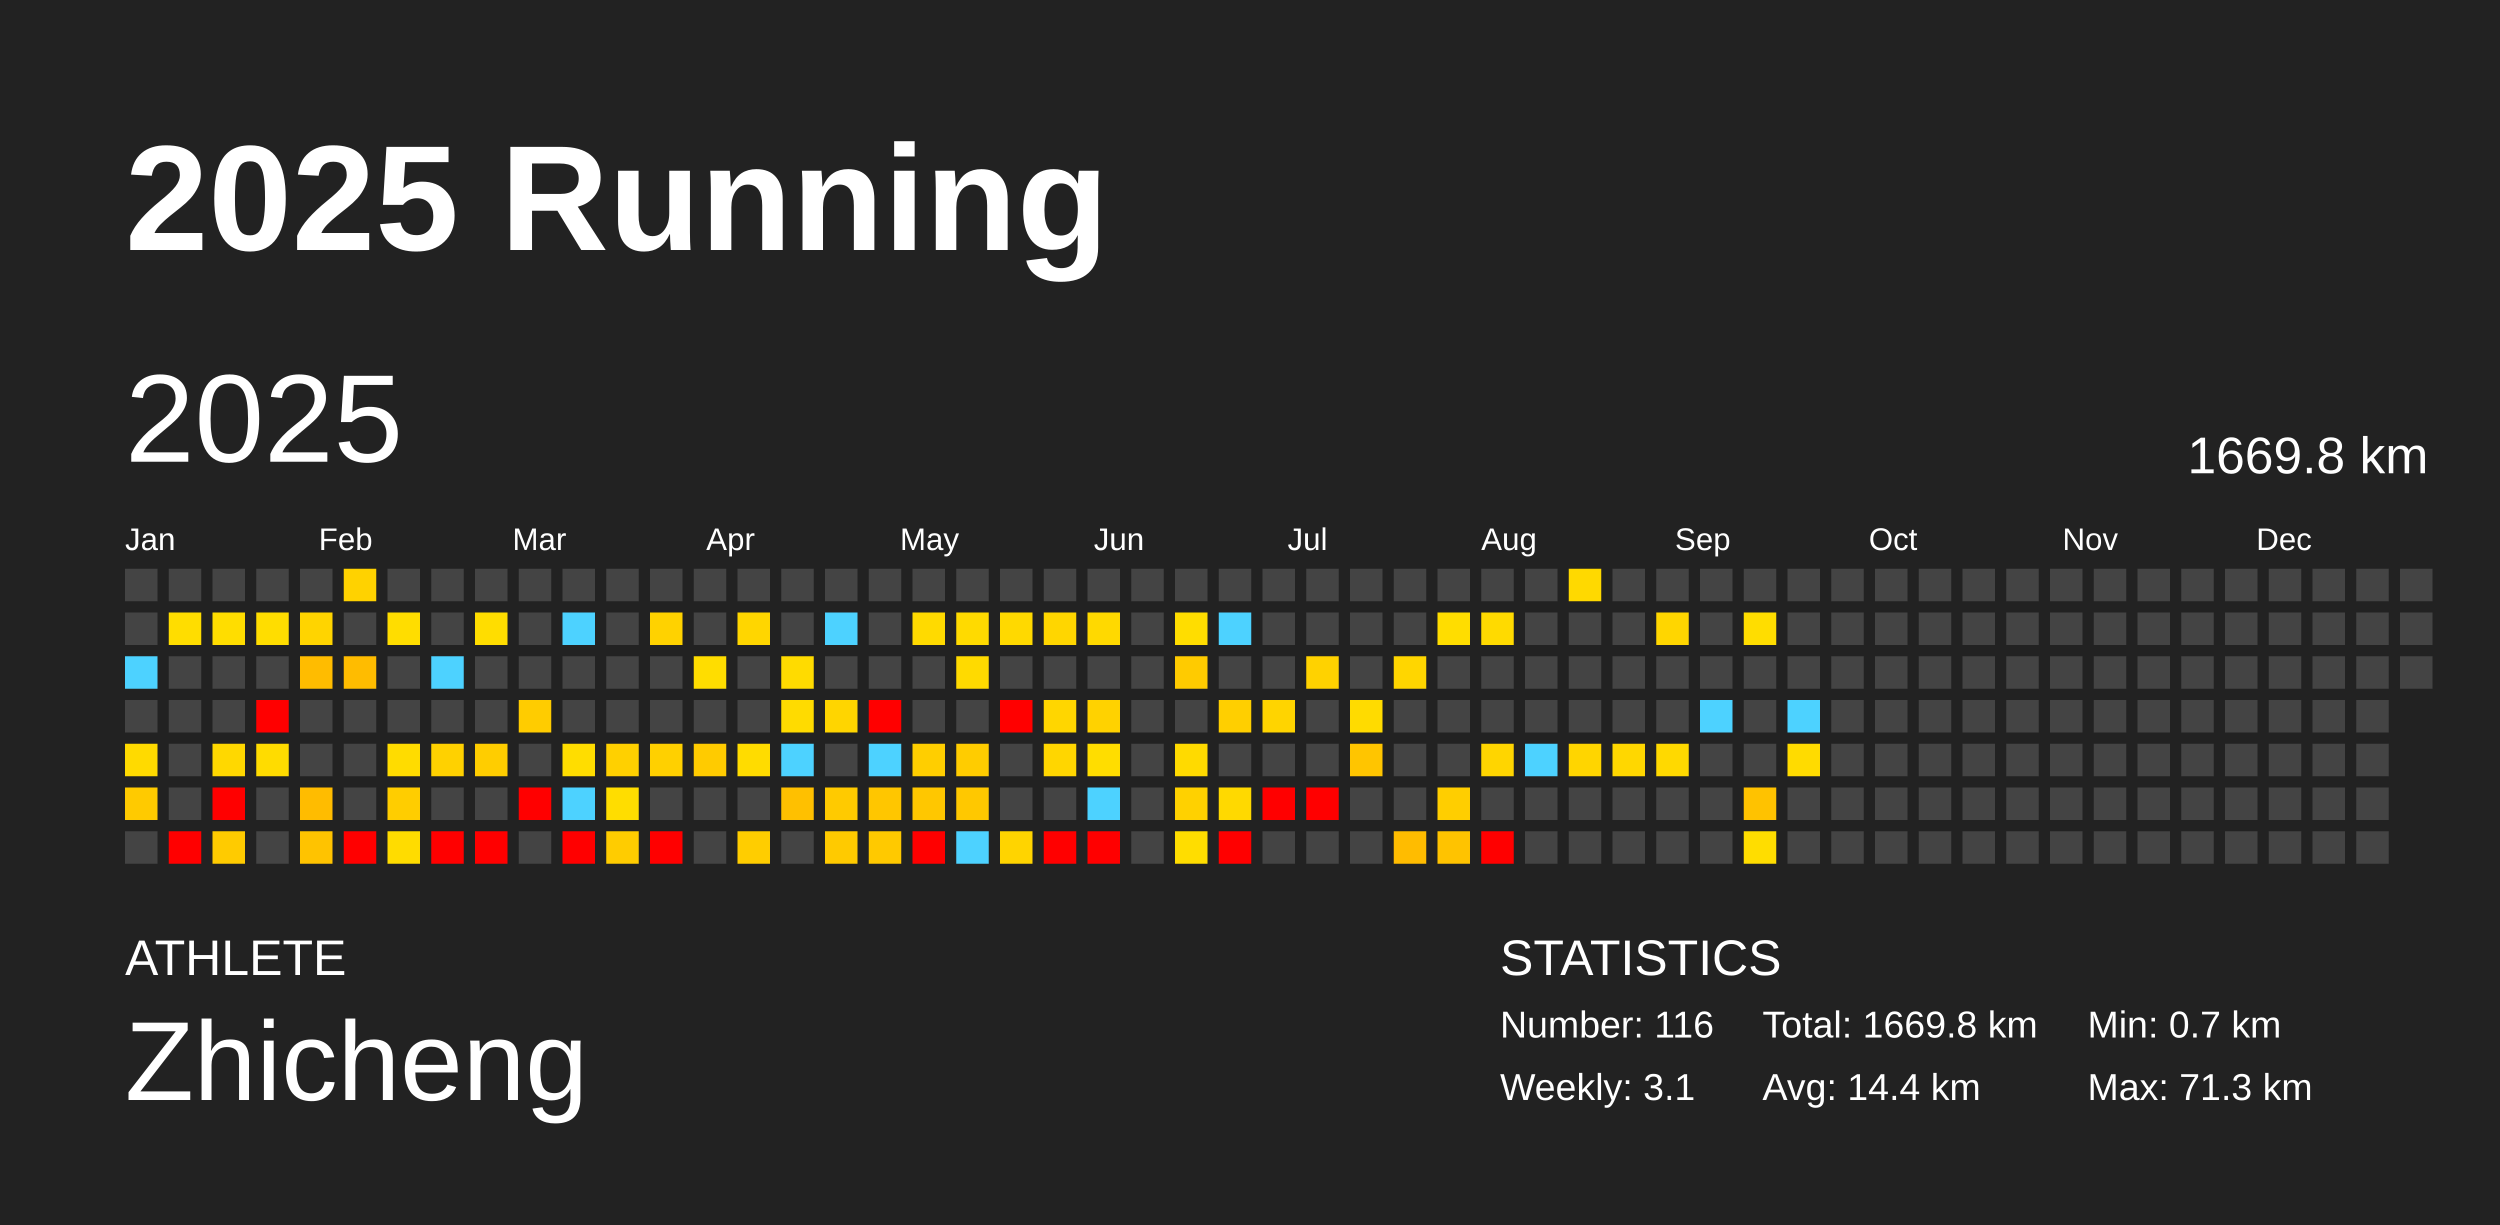
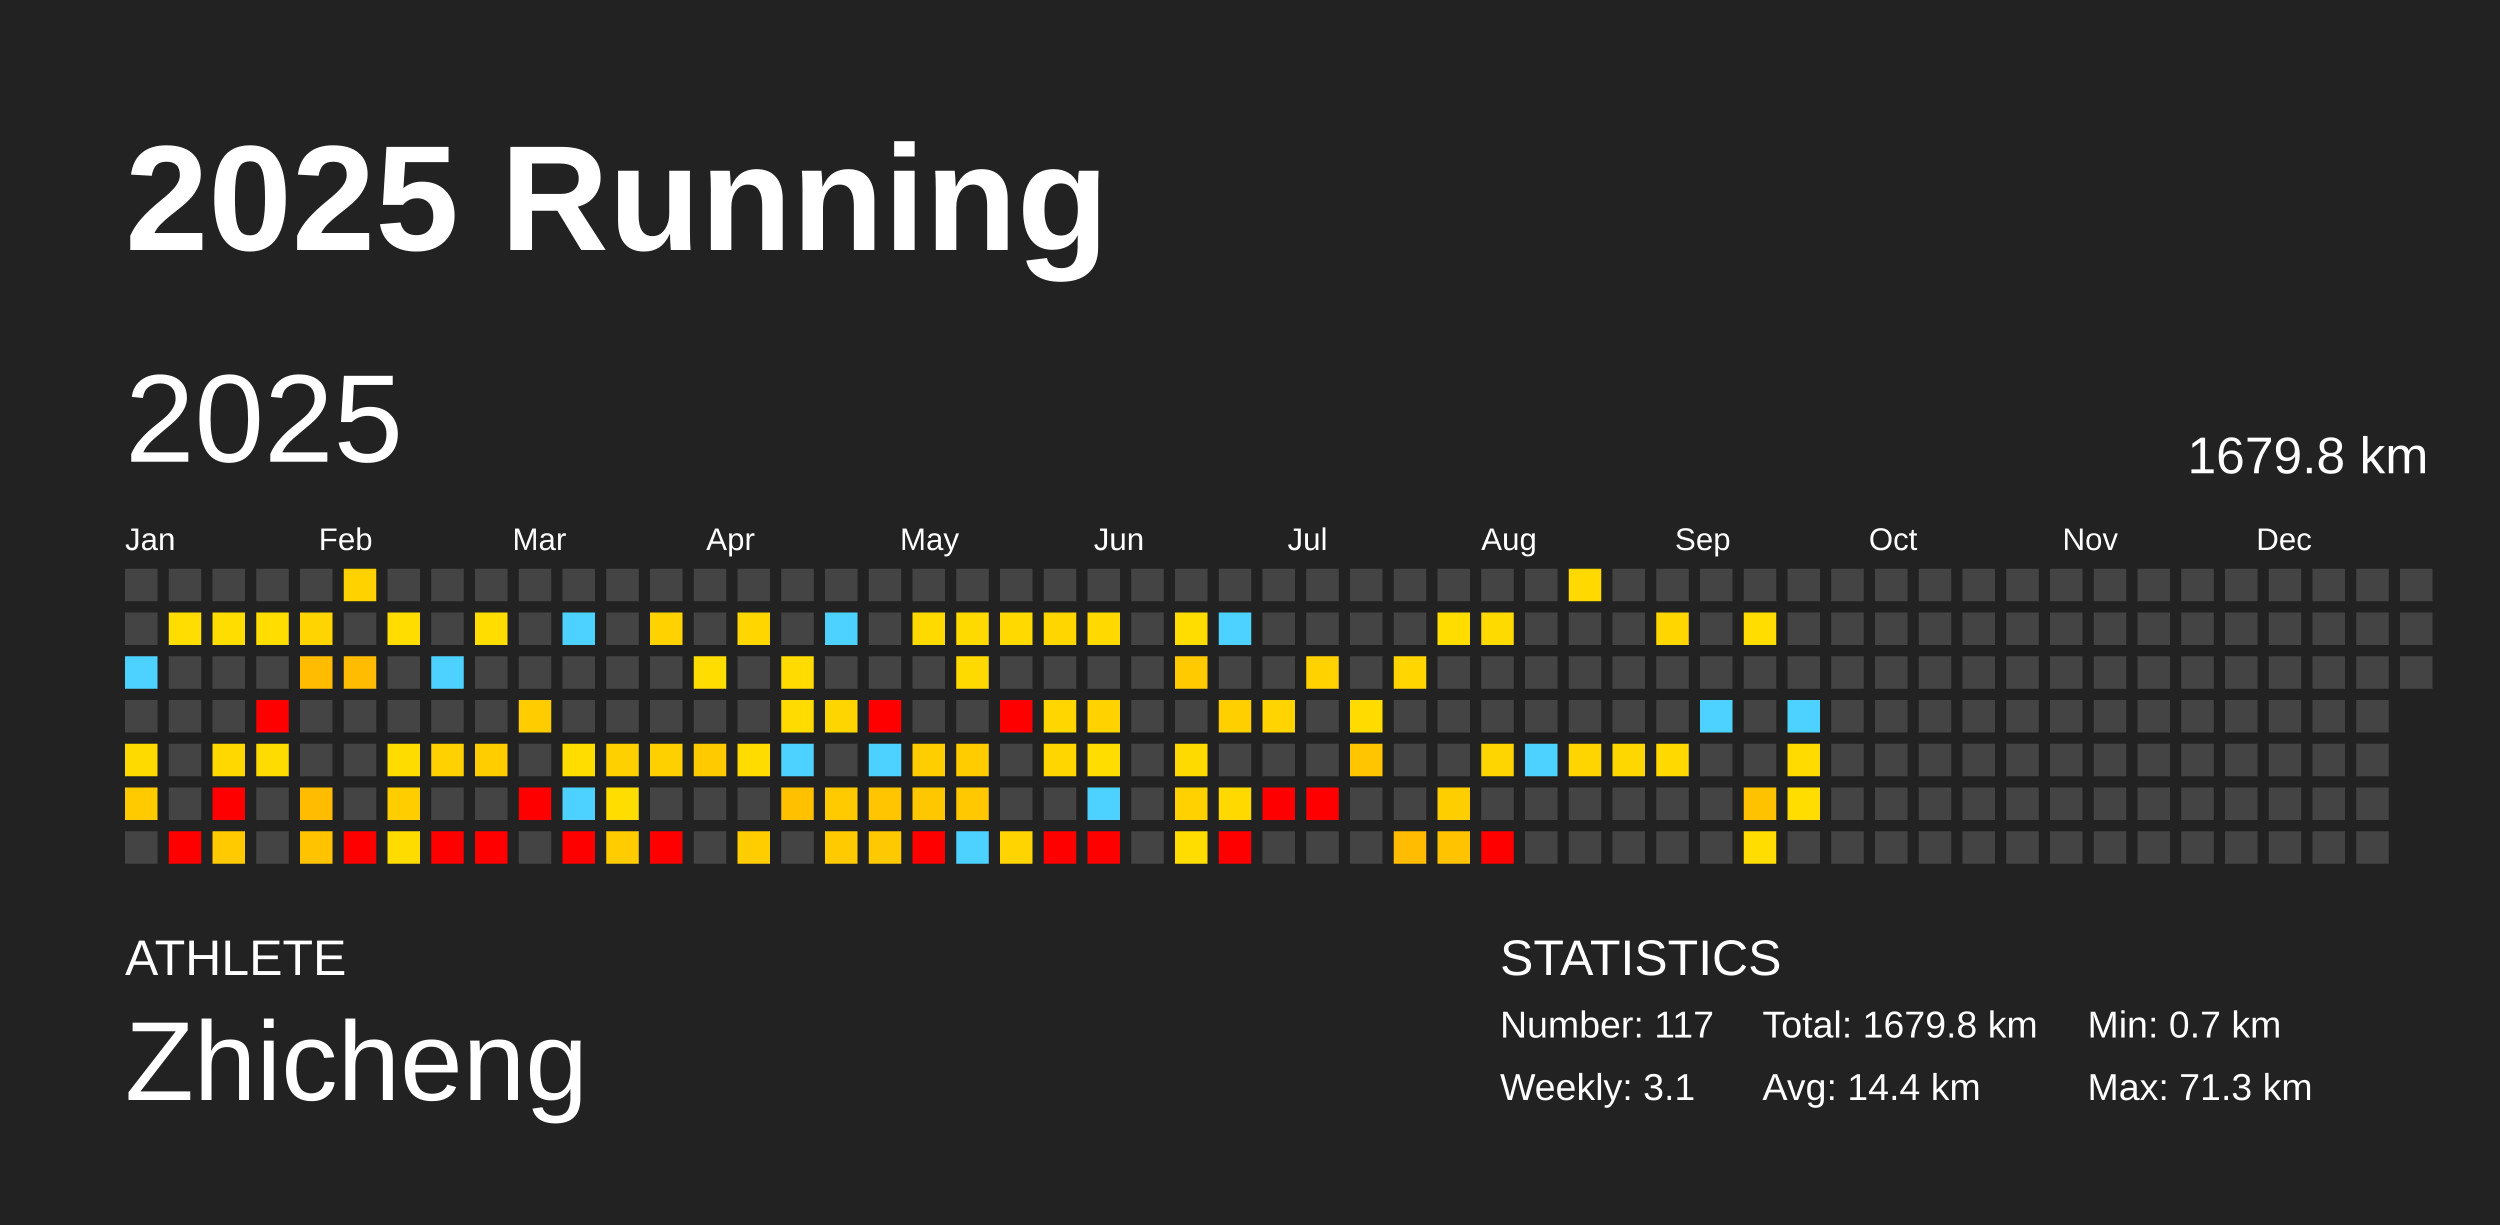
<svg xmlns="http://www.w3.org/2000/svg" baseProfile="full" height="98mm" version="1.1" viewBox="0,0,200,98" width="200mm">
  <defs />
  <rect fill="#222222" height="98" width="200" x="0" y="0" />
  <text fill="#FFFFFF" style="font-size:12px; font-family:Arial; font-weight:bold;" x="10" y="20">2025 Running</text>
  <text fill="#FFFFFF" style="font-size:4px; font-family:Arial" x="10" y="78">ATHLETE</text>
  <text fill="#FFFFFF" style="font-size:9px; font-family:Arial" x="10" y="88">Zhicheng</text>
  <text fill="#FFFFFF" style="font-size:4px; font-family:Arial" x="120" y="78">STATISTICS</text>
-   <text fill="#FFFFFF" style="font-size:3px; font-family:Arial" x="120" y="83">Number: 116</text>
+   <text fill="#FFFFFF" style="font-size:3px; font-family:Arial" x="120" y="83">Number: 117</text>
  <text fill="#FFFFFF" style="font-size:3px; font-family:Arial" x="120" y="88">Weekly: 3.1</text>
-   <text fill="#FFFFFF" style="font-size:3px; font-family:Arial" x="141" y="83">Total: 1669.8 km</text>
+   <text fill="#FFFFFF" style="font-size:3px; font-family:Arial" x="141" y="83">Total: 1679.8 km</text>
  <text fill="#FFFFFF" style="font-size:3px; font-family:Arial" x="141" y="88">Avg: 14.4 km</text>
  <text fill="#FFFFFF" style="font-size:3px; font-family:Arial" x="167" y="83">Min: 0.7 km</text>
  <text fill="#FFFFFF" style="font-size:3px; font-family:Arial" x="167" y="88">Max: 71.3 km</text>
  <text dominant-baseline="hanging" fill="#FFFFFF" style="font-size:10.0px; font-family:Arial;" x="10" y="30">2025</text>
-   <text dominant-baseline="hanging" fill="#FFFFFF" style="font-size:4.125px; font-family:Arial;" x="175" y="35">1669.8 km</text>
+   <text dominant-baseline="hanging" fill="#FFFFFF" style="font-size:4.125px; font-family:Arial;" x="175" y="35">1679.8 km</text>
  <text fill="#FFFFFF" style="font-size:2.5px; font-family:Arial" x="10.0" y="44">Jan</text>
  <text fill="#FFFFFF" style="font-size:2.5px; font-family:Arial" x="25.5" y="44">Feb</text>
  <text fill="#FFFFFF" style="font-size:2.5px; font-family:Arial" x="41.0" y="44">Mar</text>
  <text fill="#FFFFFF" style="font-size:2.5px; font-family:Arial" x="56.5" y="44">Apr</text>
  <text fill="#FFFFFF" style="font-size:2.5px; font-family:Arial" x="72.0" y="44">May</text>
  <text fill="#FFFFFF" style="font-size:2.5px; font-family:Arial" x="87.5" y="44">Jun</text>
  <text fill="#FFFFFF" style="font-size:2.5px; font-family:Arial" x="103.0" y="44">Jul</text>
  <text fill="#FFFFFF" style="font-size:2.5px; font-family:Arial" x="118.5" y="44">Aug</text>
  <text fill="#FFFFFF" style="font-size:2.5px; font-family:Arial" x="134.0" y="44">Sep</text>
  <text fill="#FFFFFF" style="font-size:2.5px; font-family:Arial" x="149.5" y="44">Oct</text>
  <text fill="#FFFFFF" style="font-size:2.5px; font-family:Arial" x="165.0" y="44">Nov</text>
  <text fill="#FFFFFF" style="font-size:2.5px; font-family:Arial" x="180.5" y="44">Dec</text>
  <rect fill="#444444" height="2.6" width="2.6" x="10.0" y="45.5" />
  <rect fill="#444444" height="2.6" width="2.6" x="10.0" y="49.0" />
  <rect fill="#4dd2ff" height="2.6" width="2.6" x="10.0" y="52.5" />
  <rect fill="#444444" height="2.6" width="2.6" x="10.0" y="56.0" />
  <rect fill="#ffda00" height="2.6" width="2.6" x="10.0" y="59.5" />
  <rect fill="#ffca00" height="2.6" width="2.6" x="10.0" y="63.0" />
  <rect fill="#444444" height="2.6" width="2.6" x="10.0" y="66.5" />
  <rect fill="#444444" height="2.6" width="2.6" x="13.5" y="45.5" />
  <rect fill="#ffdd00" height="2.6" width="2.6" x="13.5" y="49.0" />
  <rect fill="#444444" height="2.6" width="2.6" x="13.5" y="52.5" />
  <rect fill="#444444" height="2.6" width="2.6" x="13.5" y="56.0" />
  <rect fill="#444444" height="2.6" width="2.6" x="13.5" y="59.5" />
  <rect fill="#444444" height="2.6" width="2.6" x="13.5" y="63.0" />
  <rect fill="red" height="2.6" width="2.6" x="13.5" y="66.5" />
  <rect fill="#444444" height="2.6" width="2.6" x="17.0" y="45.5" />
  <rect fill="#ffdd00" height="2.6" width="2.6" x="17.0" y="49.0" />
  <rect fill="#444444" height="2.6" width="2.6" x="17.0" y="52.5" />
  <rect fill="#444444" height="2.6" width="2.6" x="17.0" y="56.0" />
  <rect fill="#ffd800" height="2.6" width="2.6" x="17.0" y="59.5" />
  <rect fill="red" height="2.6" width="2.6" x="17.0" y="63.0" />
  <rect fill="#ffcb00" height="2.6" width="2.6" x="17.0" y="66.5" />
  <rect fill="#444444" height="2.6" width="2.6" x="20.5" y="45.5" />
  <rect fill="#ffdd00" height="2.6" width="2.6" x="20.5" y="49.0" />
  <rect fill="#444444" height="2.6" width="2.6" x="20.5" y="52.5" />
  <rect fill="red" height="2.6" width="2.6" x="20.5" y="56.0" />
  <rect fill="#ffdc00" height="2.6" width="2.6" x="20.5" y="59.5" />
  <rect fill="#444444" height="2.6" width="2.6" x="20.5" y="63.0" />
  <rect fill="#444444" height="2.6" width="2.6" x="20.5" y="66.5" />
  <rect fill="#444444" height="2.6" width="2.6" x="24.0" y="45.5" />
  <rect fill="#ffd400" height="2.6" width="2.6" x="24.0" y="49.0" />
  <rect fill="#ffbc00" height="2.6" width="2.6" x="24.0" y="52.5" />
  <rect fill="#444444" height="2.6" width="2.6" x="24.0" y="56.0" />
  <rect fill="#444444" height="2.6" width="2.6" x="24.0" y="59.5" />
  <rect fill="#ffbc00" height="2.6" width="2.6" x="24.0" y="63.0" />
  <rect fill="#ffc300" height="2.6" width="2.6" x="24.0" y="66.5" />
  <rect fill="#ffd200" height="2.6" width="2.6" x="27.5" y="45.5" />
  <rect fill="#444444" height="2.6" width="2.6" x="27.5" y="49.0" />
  <rect fill="#ffbc00" height="2.6" width="2.6" x="27.5" y="52.5" />
  <rect fill="#444444" height="2.6" width="2.6" x="27.5" y="56.0" />
  <rect fill="#444444" height="2.6" width="2.6" x="27.5" y="59.5" />
  <rect fill="#444444" height="2.6" width="2.6" x="27.5" y="63.0" />
  <rect fill="red" height="2.6" width="2.6" x="27.5" y="66.5" />
  <rect fill="#444444" height="2.6" width="2.6" x="31.0" y="45.5" />
  <rect fill="#ffdd00" height="2.6" width="2.6" x="31.0" y="49.0" />
  <rect fill="#444444" height="2.6" width="2.6" x="31.0" y="52.5" />
  <rect fill="#444444" height="2.6" width="2.6" x="31.0" y="56.0" />
  <rect fill="#ffdc00" height="2.6" width="2.6" x="31.0" y="59.5" />
  <rect fill="#ffcd00" height="2.6" width="2.6" x="31.0" y="63.0" />
  <rect fill="#ffdc00" height="2.6" width="2.6" x="31.0" y="66.5" />
  <rect fill="#444444" height="2.6" width="2.6" x="34.5" y="45.5" />
  <rect fill="#444444" height="2.6" width="2.6" x="34.5" y="49.0" />
  <rect fill="#4dd2ff" height="2.6" width="2.6" x="34.5" y="52.5" />
  <rect fill="#444444" height="2.6" width="2.6" x="34.5" y="56.0" />
  <rect fill="#ffd100" height="2.6" width="2.6" x="34.5" y="59.5" />
  <rect fill="#444444" height="2.6" width="2.6" x="34.5" y="63.0" />
  <rect fill="red" height="2.6" width="2.6" x="34.5" y="66.5" />
  <rect fill="#444444" height="2.6" width="2.6" x="38.0" y="45.5" />
  <rect fill="#ffdd00" height="2.6" width="2.6" x="38.0" y="49.0" />
  <rect fill="#444444" height="2.6" width="2.6" x="38.0" y="52.5" />
  <rect fill="#444444" height="2.6" width="2.6" x="38.0" y="56.0" />
  <rect fill="#ffcd00" height="2.6" width="2.6" x="38.0" y="59.5" />
  <rect fill="#444444" height="2.6" width="2.6" x="38.0" y="63.0" />
  <rect fill="red" height="2.6" width="2.6" x="38.0" y="66.5" />
  <rect fill="#444444" height="2.6" width="2.6" x="41.5" y="45.5" />
  <rect fill="#444444" height="2.6" width="2.6" x="41.5" y="49.0" />
  <rect fill="#444444" height="2.6" width="2.6" x="41.5" y="52.5" />
  <rect fill="#ffcc00" height="2.6" width="2.6" x="41.5" y="56.0" />
  <rect fill="#444444" height="2.6" width="2.6" x="41.5" y="59.5" />
  <rect fill="red" height="2.6" width="2.6" x="41.5" y="63.0" />
  <rect fill="#444444" height="2.6" width="2.6" x="41.5" y="66.5" />
  <rect fill="#444444" height="2.6" width="2.6" x="45.0" y="45.5" />
  <rect fill="#4dd2ff" height="2.6" width="2.6" x="45.0" y="49.0" />
  <rect fill="#444444" height="2.6" width="2.6" x="45.0" y="52.5" />
  <rect fill="#444444" height="2.6" width="2.6" x="45.0" y="56.0" />
  <rect fill="#ffdd00" height="2.6" width="2.6" x="45.0" y="59.5" />
  <rect fill="#4dd2ff" height="2.6" width="2.6" x="45.0" y="63.0" />
  <rect fill="red" height="2.6" width="2.6" x="45.0" y="66.5" />
  <rect fill="#444444" height="2.6" width="2.6" x="48.5" y="45.5" />
  <rect fill="#444444" height="2.6" width="2.6" x="48.5" y="49.0" />
  <rect fill="#444444" height="2.6" width="2.6" x="48.5" y="52.5" />
  <rect fill="#444444" height="2.6" width="2.6" x="48.5" y="56.0" />
  <rect fill="#ffd000" height="2.6" width="2.6" x="48.5" y="59.5" />
  <rect fill="#ffdd00" height="2.6" width="2.6" x="48.5" y="63.0" />
  <rect fill="#ffcc00" height="2.6" width="2.6" x="48.5" y="66.5" />
  <rect fill="#444444" height="2.6" width="2.6" x="52.0" y="45.5" />
  <rect fill="#ffd200" height="2.6" width="2.6" x="52.0" y="49.0" />
  <rect fill="#444444" height="2.6" width="2.6" x="52.0" y="52.5" />
  <rect fill="#444444" height="2.6" width="2.6" x="52.0" y="56.0" />
  <rect fill="#ffd000" height="2.6" width="2.6" x="52.0" y="59.5" />
  <rect fill="#444444" height="2.6" width="2.6" x="52.0" y="63.0" />
  <rect fill="red" height="2.6" width="2.6" x="52.0" y="66.5" />
  <rect fill="#444444" height="2.6" width="2.6" x="55.5" y="45.5" />
  <rect fill="#444444" height="2.6" width="2.6" x="55.5" y="49.0" />
  <rect fill="#ffdd00" height="2.6" width="2.6" x="55.5" y="52.5" />
  <rect fill="#444444" height="2.6" width="2.6" x="55.5" y="56.0" />
  <rect fill="#ffcb00" height="2.6" width="2.6" x="55.5" y="59.5" />
  <rect fill="#444444" height="2.6" width="2.6" x="55.5" y="63.0" />
  <rect fill="#444444" height="2.6" width="2.6" x="55.5" y="66.5" />
  <rect fill="#444444" height="2.6" width="2.6" x="59.0" y="45.5" />
  <rect fill="#ffd600" height="2.6" width="2.6" x="59.0" y="49.0" />
  <rect fill="#444444" height="2.6" width="2.6" x="59.0" y="52.5" />
  <rect fill="#444444" height="2.6" width="2.6" x="59.0" y="56.0" />
  <rect fill="#ffdc00" height="2.6" width="2.6" x="59.0" y="59.5" />
  <rect fill="#444444" height="2.6" width="2.6" x="59.0" y="63.0" />
  <rect fill="#ffcd00" height="2.6" width="2.6" x="59.0" y="66.5" />
  <rect fill="#444444" height="2.6" width="2.6" x="62.5" y="45.5" />
  <rect fill="#444444" height="2.6" width="2.6" x="62.5" y="49.0" />
  <rect fill="#ffdb00" height="2.6" width="2.6" x="62.5" y="52.5" />
  <rect fill="#ffdb00" height="2.6" width="2.6" x="62.5" y="56.0" />
  <rect fill="#4dd2ff" height="2.6" width="2.6" x="62.5" y="59.5" />
  <rect fill="#ffc000" height="2.6" width="2.6" x="62.5" y="63.0" />
  <rect fill="#444444" height="2.6" width="2.6" x="62.5" y="66.5" />
  <rect fill="#444444" height="2.6" width="2.6" x="66.0" y="45.5" />
  <rect fill="#4dd2ff" height="2.6" width="2.6" x="66.0" y="49.0" />
  <rect fill="#444444" height="2.6" width="2.6" x="66.0" y="52.5" />
  <rect fill="#ffd500" height="2.6" width="2.6" x="66.0" y="56.0" />
  <rect fill="#444444" height="2.6" width="2.6" x="66.0" y="59.5" />
  <rect fill="#ffca00" height="2.6" width="2.6" x="66.0" y="63.0" />
  <rect fill="#ffca00" height="2.6" width="2.6" x="66.0" y="66.5" />
  <rect fill="#444444" height="2.6" width="2.6" x="69.5" y="45.5" />
  <rect fill="#444444" height="2.6" width="2.6" x="69.5" y="49.0" />
  <rect fill="#444444" height="2.6" width="2.6" x="69.5" y="52.5" />
  <rect fill="red" height="2.6" width="2.6" x="69.5" y="56.0" />
  <rect fill="#4dd2ff" height="2.6" width="2.6" x="69.5" y="59.5" />
  <rect fill="#ffc600" height="2.6" width="2.6" x="69.5" y="63.0" />
  <rect fill="#ffc900" height="2.6" width="2.6" x="69.5" y="66.5" />
  <rect fill="#444444" height="2.6" width="2.6" x="73.0" y="45.5" />
  <rect fill="#ffda00" height="2.6" width="2.6" x="73.0" y="49.0" />
  <rect fill="#444444" height="2.6" width="2.6" x="73.0" y="52.5" />
  <rect fill="#444444" height="2.6" width="2.6" x="73.0" y="56.0" />
  <rect fill="#ffce00" height="2.6" width="2.6" x="73.0" y="59.5" />
  <rect fill="#ffc700" height="2.6" width="2.6" x="73.0" y="63.0" />
  <rect fill="red" height="2.6" width="2.6" x="73.0" y="66.5" />
  <rect fill="#444444" height="2.6" width="2.6" x="76.5" y="45.5" />
  <rect fill="#ffda00" height="2.6" width="2.6" x="76.5" y="49.0" />
  <rect fill="#ffda00" height="2.6" width="2.6" x="76.5" y="52.5" />
  <rect fill="#444444" height="2.6" width="2.6" x="76.5" y="56.0" />
  <rect fill="#ffcc00" height="2.6" width="2.6" x="76.5" y="59.5" />
  <rect fill="#ffc800" height="2.6" width="2.6" x="76.5" y="63.0" />
  <rect fill="#4dd2ff" height="2.6" width="2.6" x="76.5" y="66.5" />
  <rect fill="#444444" height="2.6" width="2.6" x="80.0" y="45.5" />
  <rect fill="#ffd900" height="2.6" width="2.6" x="80.0" y="49.0" />
  <rect fill="#444444" height="2.6" width="2.6" x="80.0" y="52.5" />
  <rect fill="red" height="2.6" width="2.6" x="80.0" y="56.0" />
  <rect fill="#444444" height="2.6" width="2.6" x="80.0" y="59.5" />
  <rect fill="#444444" height="2.6" width="2.6" x="80.0" y="63.0" />
  <rect fill="#ffd400" height="2.6" width="2.6" x="80.0" y="66.5" />
  <rect fill="#444444" height="2.6" width="2.6" x="83.5" y="45.5" />
  <rect fill="#ffd600" height="2.6" width="2.6" x="83.5" y="49.0" />
  <rect fill="#444444" height="2.6" width="2.6" x="83.5" y="52.5" />
  <rect fill="#ffd600" height="2.6" width="2.6" x="83.5" y="56.0" />
  <rect fill="#ffd600" height="2.6" width="2.6" x="83.5" y="59.5" />
  <rect fill="#444444" height="2.6" width="2.6" x="83.5" y="63.0" />
  <rect fill="red" height="2.6" width="2.6" x="83.5" y="66.5" />
  <rect fill="#444444" height="2.6" width="2.6" x="87.0" y="45.5" />
  <rect fill="#ffd900" height="2.6" width="2.6" x="87.0" y="49.0" />
  <rect fill="#444444" height="2.6" width="2.6" x="87.0" y="52.5" />
  <rect fill="#ffd200" height="2.6" width="2.6" x="87.0" y="56.0" />
  <rect fill="#ffdd00" height="2.6" width="2.6" x="87.0" y="59.5" />
  <rect fill="#4dd2ff" height="2.6" width="2.6" x="87.0" y="63.0" />
  <rect fill="red" height="2.6" width="2.6" x="87.0" y="66.5" />
  <rect fill="#444444" height="2.6" width="2.6" x="90.5" y="45.5" />
  <rect fill="#444444" height="2.6" width="2.6" x="90.5" y="49.0" />
  <rect fill="#444444" height="2.6" width="2.6" x="90.5" y="52.5" />
  <rect fill="#444444" height="2.6" width="2.6" x="90.5" y="56.0" />
  <rect fill="#444444" height="2.6" width="2.6" x="90.5" y="59.5" />
  <rect fill="#444444" height="2.6" width="2.6" x="90.5" y="63.0" />
  <rect fill="#444444" height="2.6" width="2.6" x="90.5" y="66.5" />
  <rect fill="#444444" height="2.6" width="2.6" x="94.0" y="45.5" />
  <rect fill="#ffdd00" height="2.6" width="2.6" x="94.0" y="49.0" />
  <rect fill="#ffcb00" height="2.6" width="2.6" x="94.0" y="52.5" />
  <rect fill="#444444" height="2.6" width="2.6" x="94.0" y="56.0" />
  <rect fill="#ffda00" height="2.6" width="2.6" x="94.0" y="59.5" />
  <rect fill="#ffd100" height="2.6" width="2.6" x="94.0" y="63.0" />
  <rect fill="#ffdd00" height="2.6" width="2.6" x="94.0" y="66.5" />
  <rect fill="#444444" height="2.6" width="2.6" x="97.5" y="45.5" />
  <rect fill="#4dd2ff" height="2.6" width="2.6" x="97.5" y="49.0" />
  <rect fill="#444444" height="2.6" width="2.6" x="97.5" y="52.5" />
  <rect fill="#ffcf00" height="2.6" width="2.6" x="97.5" y="56.0" />
  <rect fill="#444444" height="2.6" width="2.6" x="97.5" y="59.5" />
  <rect fill="#ffd900" height="2.6" width="2.6" x="97.5" y="63.0" />
  <rect fill="red" height="2.6" width="2.6" x="97.5" y="66.5" />
  <rect fill="#444444" height="2.6" width="2.6" x="101.0" y="45.5" />
  <rect fill="#444444" height="2.6" width="2.6" x="101.0" y="49.0" />
  <rect fill="#444444" height="2.6" width="2.6" x="101.0" y="52.5" />
  <rect fill="#ffd400" height="2.6" width="2.6" x="101.0" y="56.0" />
  <rect fill="#444444" height="2.6" width="2.6" x="101.0" y="59.5" />
  <rect fill="red" height="2.6" width="2.6" x="101.0" y="63.0" />
  <rect fill="#444444" height="2.6" width="2.6" x="101.0" y="66.5" />
  <rect fill="#444444" height="2.6" width="2.6" x="104.5" y="45.5" />
  <rect fill="#444444" height="2.6" width="2.6" x="104.5" y="49.0" />
  <rect fill="#ffd200" height="2.6" width="2.6" x="104.5" y="52.5" />
  <rect fill="#444444" height="2.6" width="2.6" x="104.5" y="56.0" />
  <rect fill="#444444" height="2.6" width="2.6" x="104.5" y="59.5" />
  <rect fill="red" height="2.6" width="2.6" x="104.5" y="63.0" />
  <rect fill="#444444" height="2.6" width="2.6" x="104.5" y="66.5" />
  <rect fill="#444444" height="2.6" width="2.6" x="108.0" y="45.5" />
  <rect fill="#444444" height="2.6" width="2.6" x="108.0" y="49.0" />
  <rect fill="#444444" height="2.6" width="2.6" x="108.0" y="52.5" />
  <rect fill="#ffdb00" height="2.6" width="2.6" x="108.0" y="56.0" />
  <rect fill="#ffc500" height="2.6" width="2.6" x="108.0" y="59.5" />
  <rect fill="#444444" height="2.6" width="2.6" x="108.0" y="63.0" />
  <rect fill="#444444" height="2.6" width="2.6" x="108.0" y="66.5" />
  <rect fill="#444444" height="2.6" width="2.6" x="111.5" y="45.5" />
  <rect fill="#444444" height="2.6" width="2.6" x="111.5" y="49.0" />
  <rect fill="#ffd600" height="2.6" width="2.6" x="111.5" y="52.5" />
  <rect fill="#444444" height="2.6" width="2.6" x="111.5" y="56.0" />
  <rect fill="#444444" height="2.6" width="2.6" x="111.5" y="59.5" />
  <rect fill="#444444" height="2.6" width="2.6" x="111.5" y="63.0" />
  <rect fill="#ffbc00" height="2.6" width="2.6" x="111.5" y="66.5" />
  <rect fill="#444444" height="2.6" width="2.6" x="115.0" y="45.5" />
  <rect fill="#ffdd00" height="2.6" width="2.6" x="115.0" y="49.0" />
  <rect fill="#444444" height="2.6" width="2.6" x="115.0" y="52.5" />
  <rect fill="#444444" height="2.6" width="2.6" x="115.0" y="56.0" />
  <rect fill="#444444" height="2.6" width="2.6" x="115.0" y="59.5" />
  <rect fill="#ffce00" height="2.6" width="2.6" x="115.0" y="63.0" />
  <rect fill="#ffc300" height="2.6" width="2.6" x="115.0" y="66.5" />
  <rect fill="#444444" height="2.6" width="2.6" x="118.5" y="45.5" />
  <rect fill="#ffda00" height="2.6" width="2.6" x="118.5" y="49.0" />
  <rect fill="#444444" height="2.6" width="2.6" x="118.5" y="52.5" />
  <rect fill="#444444" height="2.6" width="2.6" x="118.5" y="56.0" />
  <rect fill="#ffd500" height="2.6" width="2.6" x="118.5" y="59.5" />
  <rect fill="#444444" height="2.6" width="2.6" x="118.5" y="63.0" />
  <rect fill="red" height="2.6" width="2.6" x="118.5" y="66.5" />
  <rect fill="#444444" height="2.6" width="2.6" x="122.0" y="45.5" />
  <rect fill="#444444" height="2.6" width="2.6" x="122.0" y="49.0" />
  <rect fill="#444444" height="2.6" width="2.6" x="122.0" y="52.5" />
  <rect fill="#444444" height="2.6" width="2.6" x="122.0" y="56.0" />
  <rect fill="#4dd2ff" height="2.6" width="2.6" x="122.0" y="59.5" />
  <rect fill="#444444" height="2.6" width="2.6" x="122.0" y="63.0" />
  <rect fill="#444444" height="2.6" width="2.6" x="122.0" y="66.5" />
  <rect fill="#ffd900" height="2.6" width="2.6" x="125.5" y="45.5" />
  <rect fill="#444444" height="2.6" width="2.6" x="125.5" y="49.0" />
  <rect fill="#444444" height="2.6" width="2.6" x="125.5" y="52.5" />
  <rect fill="#444444" height="2.6" width="2.6" x="125.5" y="56.0" />
  <rect fill="#ffd500" height="2.6" width="2.6" x="125.5" y="59.5" />
  <rect fill="#444444" height="2.6" width="2.6" x="125.5" y="63.0" />
  <rect fill="#444444" height="2.6" width="2.6" x="125.5" y="66.5" />
  <rect fill="#444444" height="2.6" width="2.6" x="129.0" y="45.5" />
  <rect fill="#444444" height="2.6" width="2.6" x="129.0" y="49.0" />
  <rect fill="#444444" height="2.6" width="2.6" x="129.0" y="52.5" />
  <rect fill="#444444" height="2.6" width="2.6" x="129.0" y="56.0" />
  <rect fill="#ffd700" height="2.6" width="2.6" x="129.0" y="59.5" />
  <rect fill="#444444" height="2.6" width="2.6" x="129.0" y="63.0" />
  <rect fill="#444444" height="2.6" width="2.6" x="129.0" y="66.5" />
  <rect fill="#444444" height="2.6" width="2.6" x="132.5" y="45.5" />
  <rect fill="#ffd600" height="2.6" width="2.6" x="132.5" y="49.0" />
  <rect fill="#444444" height="2.6" width="2.6" x="132.5" y="52.5" />
  <rect fill="#444444" height="2.6" width="2.6" x="132.5" y="56.0" />
  <rect fill="#ffd900" height="2.6" width="2.6" x="132.5" y="59.5" />
  <rect fill="#444444" height="2.6" width="2.6" x="132.5" y="63.0" />
  <rect fill="#444444" height="2.6" width="2.6" x="132.5" y="66.5" />
  <rect fill="#444444" height="2.6" width="2.6" x="136.0" y="45.5" />
  <rect fill="#444444" height="2.6" width="2.6" x="136.0" y="49.0" />
  <rect fill="#444444" height="2.6" width="2.6" x="136.0" y="52.5" />
  <rect fill="#4dd2ff" height="2.6" width="2.6" x="136.0" y="56.0" />
  <rect fill="#444444" height="2.6" width="2.6" x="136.0" y="59.5" />
  <rect fill="#444444" height="2.6" width="2.6" x="136.0" y="63.0" />
  <rect fill="#444444" height="2.6" width="2.6" x="136.0" y="66.5" />
  <rect fill="#444444" height="2.6" width="2.6" x="139.5" y="45.5" />
  <rect fill="#ffdd00" height="2.6" width="2.6" x="139.5" y="49.0" />
  <rect fill="#444444" height="2.6" width="2.6" x="139.5" y="52.5" />
  <rect fill="#444444" height="2.6" width="2.6" x="139.5" y="56.0" />
  <rect fill="#444444" height="2.6" width="2.6" x="139.5" y="59.5" />
  <rect fill="#ffc200" height="2.6" width="2.6" x="139.5" y="63.0" />
  <rect fill="#ffdd00" height="2.6" width="2.6" x="139.5" y="66.5" />
  <rect fill="#444444" height="2.6" width="2.6" x="143.0" y="45.5" />
  <rect fill="#444444" height="2.6" width="2.6" x="143.0" y="49.0" />
  <rect fill="#444444" height="2.6" width="2.6" x="143.0" y="52.5" />
  <rect fill="#4dd2ff" height="2.6" width="2.6" x="143.0" y="56.0" />
  <rect fill="#ffdb00" height="2.6" width="2.6" x="143.0" y="59.5" />
-   <rect fill="#444444" height="2.6" width="2.6" x="143.0" y="63.0" />
+   <rect fill="#ffdd00" height="2.6" width="2.6" x="143.0" y="63.0" />
  <rect fill="#444444" height="2.6" width="2.6" x="143.0" y="66.5" />
  <rect fill="#444444" height="2.6" width="2.6" x="146.5" y="45.5" />
  <rect fill="#444444" height="2.6" width="2.6" x="146.5" y="49.0" />
  <rect fill="#444444" height="2.6" width="2.6" x="146.5" y="52.5" />
  <rect fill="#444444" height="2.6" width="2.6" x="146.5" y="56.0" />
  <rect fill="#444444" height="2.6" width="2.6" x="146.5" y="59.5" />
  <rect fill="#444444" height="2.6" width="2.6" x="146.5" y="63.0" />
  <rect fill="#444444" height="2.6" width="2.6" x="146.5" y="66.5" />
  <rect fill="#444444" height="2.6" width="2.6" x="150.0" y="45.5" />
  <rect fill="#444444" height="2.6" width="2.6" x="150.0" y="49.0" />
  <rect fill="#444444" height="2.6" width="2.6" x="150.0" y="52.5" />
  <rect fill="#444444" height="2.6" width="2.6" x="150.0" y="56.0" />
  <rect fill="#444444" height="2.6" width="2.6" x="150.0" y="59.5" />
  <rect fill="#444444" height="2.6" width="2.6" x="150.0" y="63.0" />
  <rect fill="#444444" height="2.6" width="2.6" x="150.0" y="66.5" />
  <rect fill="#444444" height="2.6" width="2.6" x="153.5" y="45.5" />
  <rect fill="#444444" height="2.6" width="2.6" x="153.5" y="49.0" />
  <rect fill="#444444" height="2.6" width="2.6" x="153.5" y="52.5" />
  <rect fill="#444444" height="2.6" width="2.6" x="153.5" y="56.0" />
  <rect fill="#444444" height="2.6" width="2.6" x="153.5" y="59.5" />
  <rect fill="#444444" height="2.6" width="2.6" x="153.5" y="63.0" />
  <rect fill="#444444" height="2.6" width="2.6" x="153.5" y="66.5" />
  <rect fill="#444444" height="2.6" width="2.6" x="157.0" y="45.5" />
  <rect fill="#444444" height="2.6" width="2.6" x="157.0" y="49.0" />
  <rect fill="#444444" height="2.6" width="2.6" x="157.0" y="52.5" />
  <rect fill="#444444" height="2.6" width="2.6" x="157.0" y="56.0" />
  <rect fill="#444444" height="2.6" width="2.6" x="157.0" y="59.5" />
  <rect fill="#444444" height="2.6" width="2.6" x="157.0" y="63.0" />
  <rect fill="#444444" height="2.6" width="2.6" x="157.0" y="66.5" />
  <rect fill="#444444" height="2.6" width="2.6" x="160.5" y="45.5" />
  <rect fill="#444444" height="2.6" width="2.6" x="160.5" y="49.0" />
  <rect fill="#444444" height="2.6" width="2.6" x="160.5" y="52.5" />
  <rect fill="#444444" height="2.6" width="2.6" x="160.5" y="56.0" />
  <rect fill="#444444" height="2.6" width="2.6" x="160.5" y="59.5" />
  <rect fill="#444444" height="2.6" width="2.6" x="160.5" y="63.0" />
  <rect fill="#444444" height="2.6" width="2.6" x="160.5" y="66.5" />
  <rect fill="#444444" height="2.6" width="2.6" x="164.0" y="45.5" />
  <rect fill="#444444" height="2.6" width="2.6" x="164.0" y="49.0" />
  <rect fill="#444444" height="2.6" width="2.6" x="164.0" y="52.5" />
  <rect fill="#444444" height="2.6" width="2.6" x="164.0" y="56.0" />
  <rect fill="#444444" height="2.6" width="2.6" x="164.0" y="59.5" />
  <rect fill="#444444" height="2.6" width="2.6" x="164.0" y="63.0" />
  <rect fill="#444444" height="2.6" width="2.6" x="164.0" y="66.5" />
  <rect fill="#444444" height="2.6" width="2.6" x="167.5" y="45.5" />
  <rect fill="#444444" height="2.6" width="2.6" x="167.5" y="49.0" />
  <rect fill="#444444" height="2.6" width="2.6" x="167.5" y="52.5" />
  <rect fill="#444444" height="2.6" width="2.6" x="167.5" y="56.0" />
  <rect fill="#444444" height="2.6" width="2.6" x="167.5" y="59.5" />
  <rect fill="#444444" height="2.6" width="2.6" x="167.5" y="63.0" />
  <rect fill="#444444" height="2.6" width="2.6" x="167.5" y="66.5" />
  <rect fill="#444444" height="2.6" width="2.6" x="171.0" y="45.5" />
  <rect fill="#444444" height="2.6" width="2.6" x="171.0" y="49.0" />
  <rect fill="#444444" height="2.6" width="2.6" x="171.0" y="52.5" />
  <rect fill="#444444" height="2.6" width="2.6" x="171.0" y="56.0" />
  <rect fill="#444444" height="2.6" width="2.6" x="171.0" y="59.5" />
  <rect fill="#444444" height="2.6" width="2.6" x="171.0" y="63.0" />
  <rect fill="#444444" height="2.6" width="2.6" x="171.0" y="66.5" />
  <rect fill="#444444" height="2.6" width="2.6" x="174.5" y="45.5" />
  <rect fill="#444444" height="2.6" width="2.6" x="174.5" y="49.0" />
  <rect fill="#444444" height="2.6" width="2.6" x="174.5" y="52.5" />
  <rect fill="#444444" height="2.6" width="2.6" x="174.5" y="56.0" />
  <rect fill="#444444" height="2.6" width="2.6" x="174.5" y="59.5" />
  <rect fill="#444444" height="2.6" width="2.6" x="174.5" y="63.0" />
  <rect fill="#444444" height="2.6" width="2.6" x="174.5" y="66.5" />
  <rect fill="#444444" height="2.6" width="2.6" x="178.0" y="45.5" />
  <rect fill="#444444" height="2.6" width="2.6" x="178.0" y="49.0" />
  <rect fill="#444444" height="2.6" width="2.6" x="178.0" y="52.5" />
  <rect fill="#444444" height="2.6" width="2.6" x="178.0" y="56.0" />
  <rect fill="#444444" height="2.6" width="2.6" x="178.0" y="59.5" />
  <rect fill="#444444" height="2.6" width="2.6" x="178.0" y="63.0" />
  <rect fill="#444444" height="2.6" width="2.6" x="178.0" y="66.5" />
  <rect fill="#444444" height="2.6" width="2.6" x="181.5" y="45.5" />
  <rect fill="#444444" height="2.6" width="2.6" x="181.5" y="49.0" />
  <rect fill="#444444" height="2.6" width="2.6" x="181.5" y="52.5" />
  <rect fill="#444444" height="2.6" width="2.6" x="181.5" y="56.0" />
  <rect fill="#444444" height="2.6" width="2.6" x="181.5" y="59.5" />
  <rect fill="#444444" height="2.6" width="2.6" x="181.5" y="63.0" />
  <rect fill="#444444" height="2.6" width="2.6" x="181.5" y="66.5" />
  <rect fill="#444444" height="2.6" width="2.6" x="185.0" y="45.5" />
  <rect fill="#444444" height="2.6" width="2.6" x="185.0" y="49.0" />
  <rect fill="#444444" height="2.6" width="2.6" x="185.0" y="52.5" />
  <rect fill="#444444" height="2.6" width="2.6" x="185.0" y="56.0" />
  <rect fill="#444444" height="2.6" width="2.6" x="185.0" y="59.5" />
  <rect fill="#444444" height="2.6" width="2.6" x="185.0" y="63.0" />
  <rect fill="#444444" height="2.6" width="2.6" x="185.0" y="66.5" />
  <rect fill="#444444" height="2.6" width="2.6" x="188.5" y="45.5" />
  <rect fill="#444444" height="2.6" width="2.6" x="188.5" y="49.0" />
  <rect fill="#444444" height="2.6" width="2.6" x="188.5" y="52.5" />
  <rect fill="#444444" height="2.6" width="2.6" x="188.5" y="56.0" />
  <rect fill="#444444" height="2.6" width="2.6" x="188.5" y="59.5" />
  <rect fill="#444444" height="2.6" width="2.6" x="188.5" y="63.0" />
  <rect fill="#444444" height="2.6" width="2.6" x="188.5" y="66.5" />
  <rect fill="#444444" height="2.6" width="2.6" x="192.0" y="45.5" />
  <rect fill="#444444" height="2.6" width="2.6" x="192.0" y="49.0" />
  <rect fill="#444444" height="2.6" width="2.6" x="192.0" y="52.5" />
</svg>
